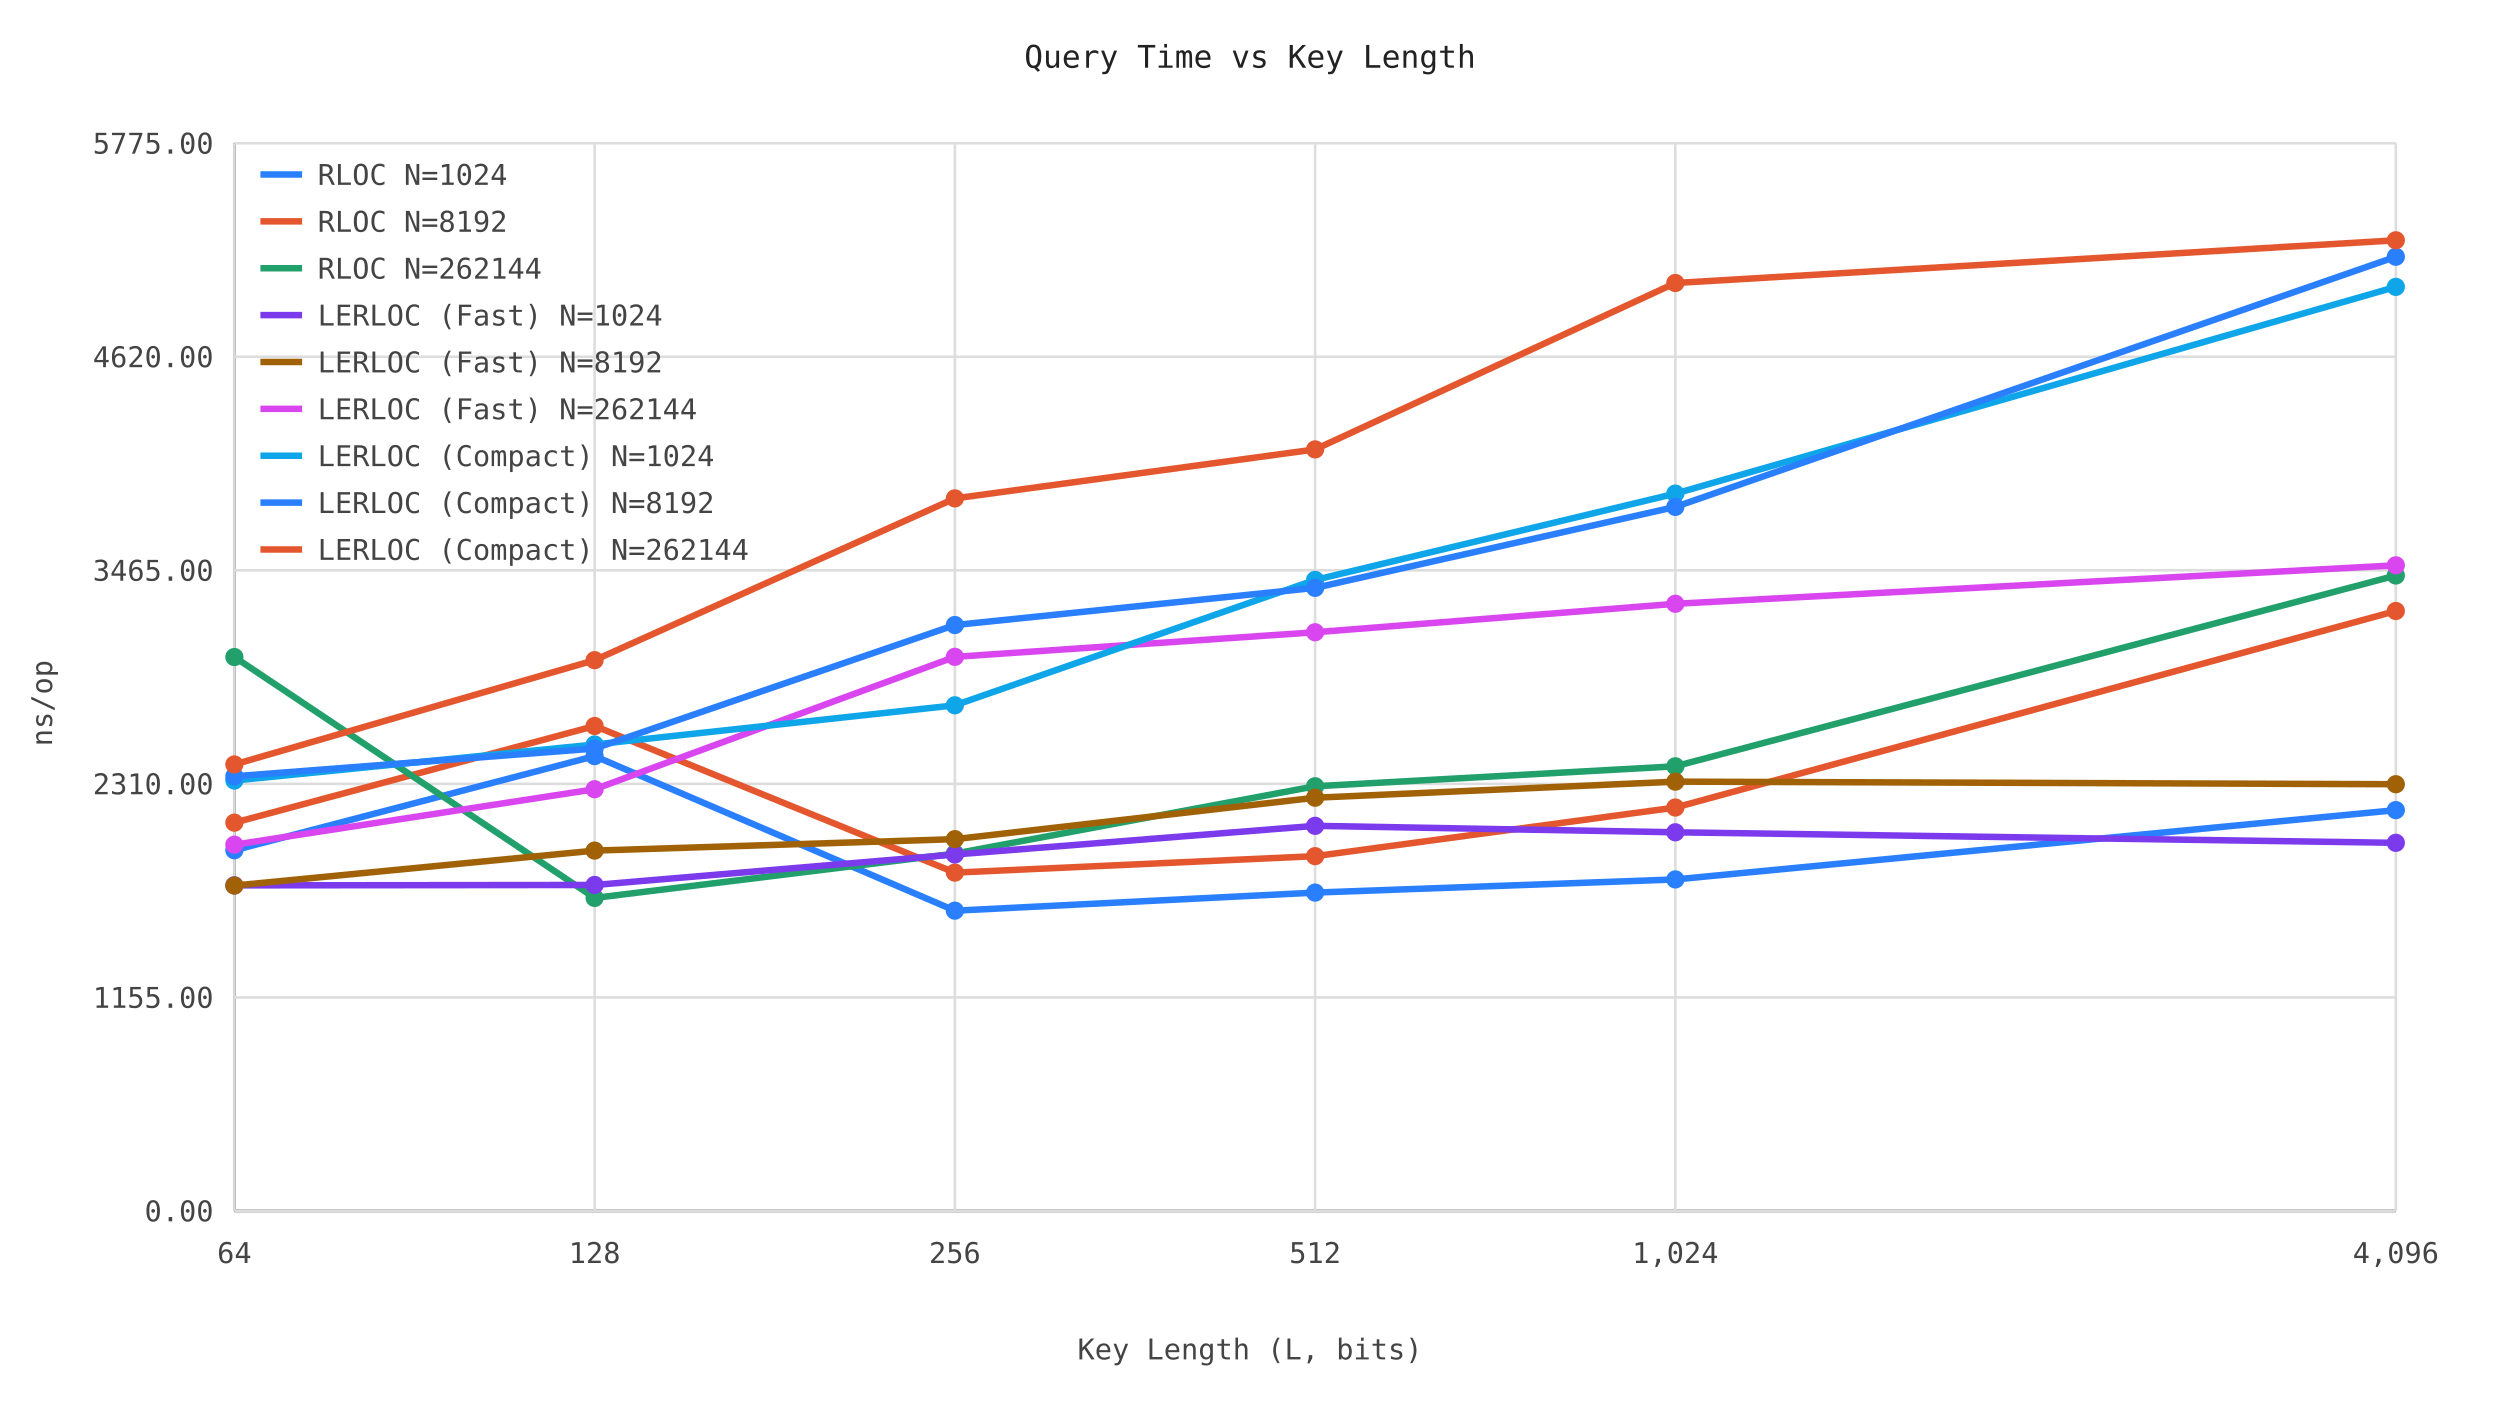
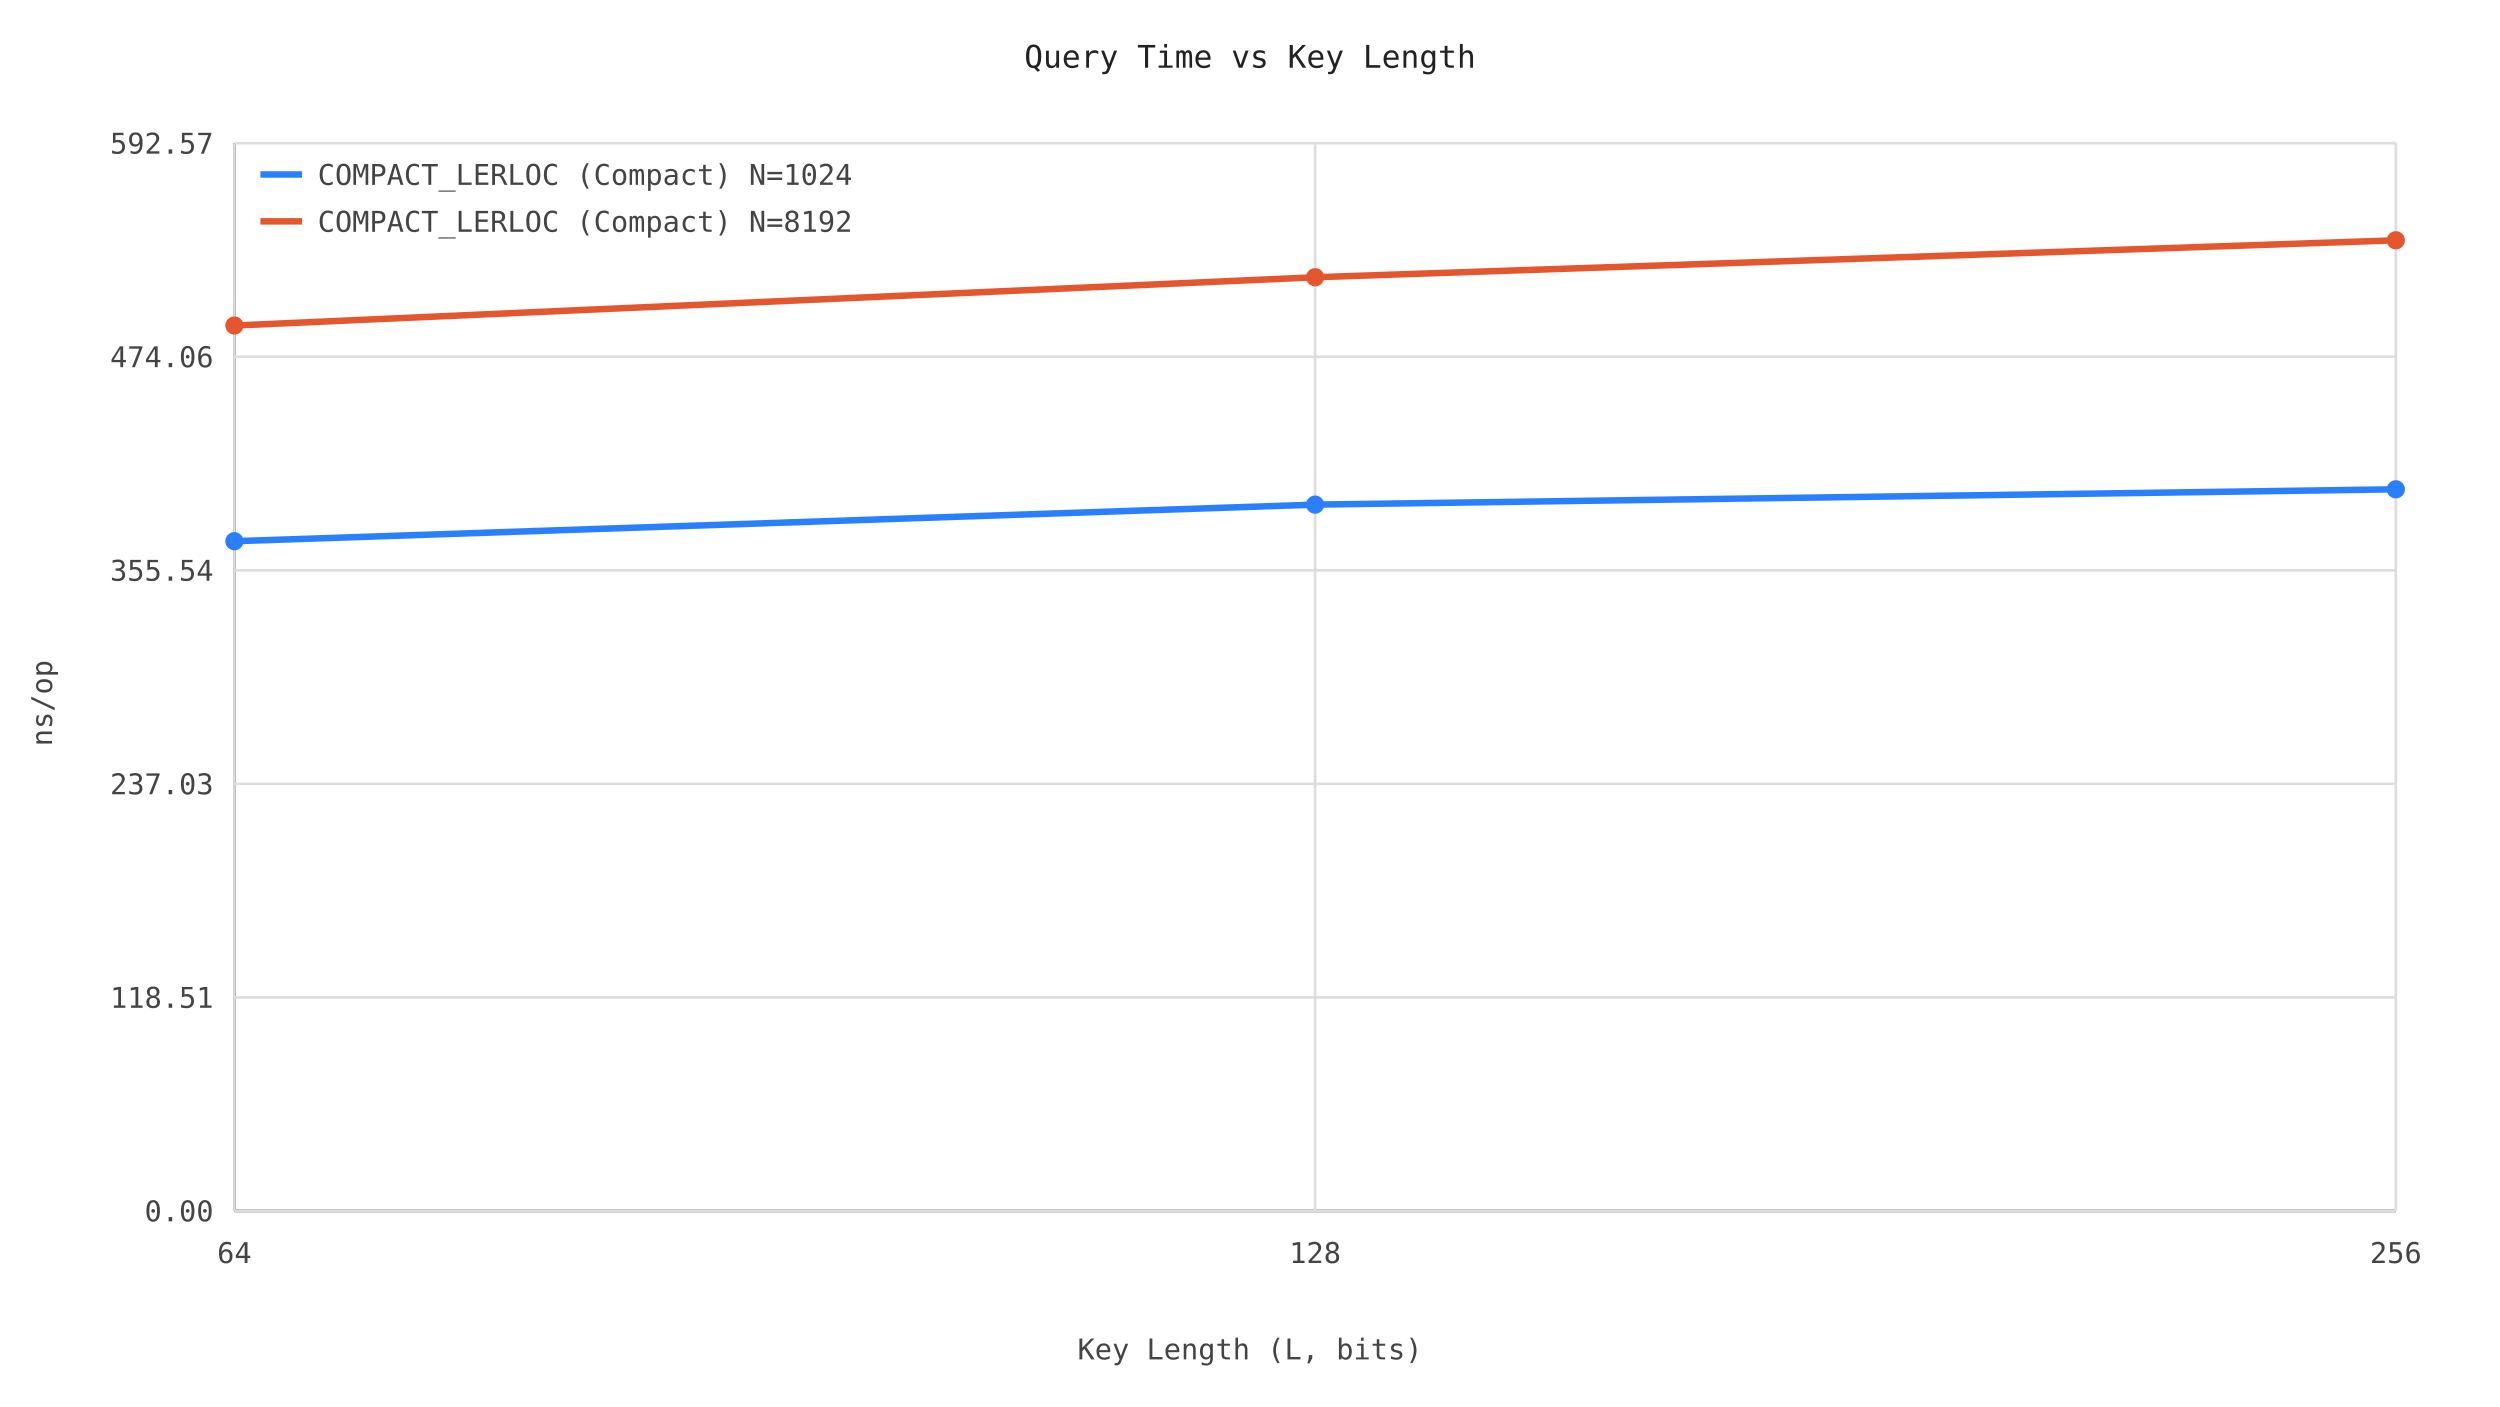
<svg xmlns="http://www.w3.org/2000/svg" width="960.0" height="540.0" viewBox="0 0 960.0 540.0">
  <style>text{font-family:Menlo,Monaco,monospace;font-size:12px;fill:#222} .axis{stroke:#333;stroke-width:1} .grid{stroke:#ddd;stroke-width:1} .label{font-size:11px;fill:#444}</style>
  <text x="480.0" y="26" text-anchor="middle">Query Time vs Key Length</text>
  <line class="axis" x1="90.0" y1="465.0" x2="920.0" y2="465.0" />
  <line class="axis" x1="90.0" y1="55.0" x2="90.0" y2="465.0" />
  <line class="grid" x1="90.0" y1="465.00" x2="920.0" y2="465.00" />
  <text class="label" x="82.0" y="469.00" text-anchor="end">0.00</text>
  <line class="grid" x1="90.0" y1="383.00" x2="920.0" y2="383.00" />
-   <text class="label" x="82.0" y="387.00" text-anchor="end">1155.00</text>
+   <text class="label" x="82.0" y="387.00" text-anchor="end">118.51</text>
  <line class="grid" x1="90.0" y1="301.00" x2="920.0" y2="301.00" />
-   <text class="label" x="82.0" y="305.00" text-anchor="end">2310.00</text>
+   <text class="label" x="82.0" y="305.00" text-anchor="end">237.03</text>
  <line class="grid" x1="90.0" y1="219.00" x2="920.0" y2="219.00" />
-   <text class="label" x="82.0" y="223.00" text-anchor="end">3465.00</text>
+   <text class="label" x="82.0" y="223.00" text-anchor="end">355.54</text>
  <line class="grid" x1="90.0" y1="137.00" x2="920.0" y2="137.00" />
-   <text class="label" x="82.0" y="141.00" text-anchor="end">4620.00</text>
+   <text class="label" x="82.0" y="141.00" text-anchor="end">474.06</text>
  <line class="grid" x1="90.0" y1="55.00" x2="920.0" y2="55.00" />
-   <text class="label" x="82.0" y="59.00" text-anchor="end">5775.00</text>
+   <text class="label" x="82.0" y="59.00" text-anchor="end">592.57</text>
  <line class="grid" x1="90.00" y1="55.0" x2="90.00" y2="465.0" />
  <text class="label" x="90.00" y="485.0" text-anchor="middle">64</text>
-   <line class="grid" x1="228.33" y1="55.0" x2="228.33" y2="465.0" />
-   <text class="label" x="228.33" y="485.0" text-anchor="middle">128</text>
-   <line class="grid" x1="366.67" y1="55.0" x2="366.67" y2="465.0" />
-   <text class="label" x="366.67" y="485.0" text-anchor="middle">256</text>
  <line class="grid" x1="505.00" y1="55.0" x2="505.00" y2="465.0" />
-   <text class="label" x="505.00" y="485.0" text-anchor="middle">512</text>
-   <line class="grid" x1="643.33" y1="55.0" x2="643.33" y2="465.0" />
-   <text class="label" x="643.33" y="485.0" text-anchor="middle">1,024</text>
+   <text class="label" x="505.00" y="485.0" text-anchor="middle">128</text>
  <line class="grid" x1="920.00" y1="55.0" x2="920.00" y2="465.0" />
-   <text class="label" x="920.00" y="485.0" text-anchor="middle">4,096</text>
-   <polyline fill="none" stroke="#2a7fff" stroke-width="2.5" points="90.00,326.49 228.33,290.35 366.67,349.70 505.00,342.75 643.33,337.70 920.00,311.08" />
-   <circle cx="90.00" cy="326.49" r="3.5" fill="#2a7fff" />
-   <circle cx="228.33" cy="290.35" r="3.5" fill="#2a7fff" />
-   <circle cx="366.67" cy="349.70" r="3.5" fill="#2a7fff" />
-   <circle cx="505.00" cy="342.75" r="3.5" fill="#2a7fff" />
-   <circle cx="643.33" cy="337.70" r="3.5" fill="#2a7fff" />
-   <circle cx="920.00" cy="311.08" r="3.5" fill="#2a7fff" />
+   <text class="label" x="920.00" y="485.0" text-anchor="middle">256</text>
+   <polyline fill="none" stroke="#2a7fff" stroke-width="2.5" points="90.00,207.82 505.00,193.77 920.00,187.89" />
+   <circle cx="90.00" cy="207.82" r="3.5" fill="#2a7fff" />
+   <circle cx="505.00" cy="193.77" r="3.5" fill="#2a7fff" />
+   <circle cx="920.00" cy="187.89" r="3.5" fill="#2a7fff" />
  <line x1="100.0" y1="67.0" x2="116.0" y2="67.0" stroke="#2a7fff" stroke-width="2.5" />
-   <text class="label" x="122.0" y="71.0">RLOC N=1024</text>
-   <polyline fill="none" stroke="#e4572e" stroke-width="2.5" points="90.00,315.91 228.33,278.78 366.67,335.08 505.00,328.76 643.33,310.09 920.00,234.62" />
-   <circle cx="90.00" cy="315.91" r="3.5" fill="#e4572e" />
-   <circle cx="228.33" cy="278.78" r="3.5" fill="#e4572e" />
-   <circle cx="366.67" cy="335.08" r="3.5" fill="#e4572e" />
-   <circle cx="505.00" cy="328.76" r="3.5" fill="#e4572e" />
-   <circle cx="643.33" cy="310.09" r="3.5" fill="#e4572e" />
-   <circle cx="920.00" cy="234.62" r="3.5" fill="#e4572e" />
+   <text class="label" x="122.0" y="71.0">COMPACT_LERLOC (Compact) N=1024</text>
+   <polyline fill="none" stroke="#e4572e" stroke-width="2.5" points="90.00,125.00 505.00,106.46 920.00,92.27" />
+   <circle cx="90.00" cy="125.00" r="3.5" fill="#e4572e" />
+   <circle cx="505.00" cy="106.46" r="3.5" fill="#e4572e" />
+   <circle cx="920.00" cy="92.27" r="3.5" fill="#e4572e" />
  <line x1="100.0" y1="85.0" x2="116.0" y2="85.0" stroke="#e4572e" stroke-width="2.5" />
-   <text class="label" x="122.0" y="89.0">RLOC N=8192</text>
-   <polyline fill="none" stroke="#22a06b" stroke-width="2.5" points="90.00,252.30 228.33,344.80 366.67,327.77 505.00,301.92 643.33,294.26 920.00,220.99" />
-   <circle cx="90.00" cy="252.30" r="3.5" fill="#22a06b" />
-   <circle cx="228.33" cy="344.80" r="3.5" fill="#22a06b" />
-   <circle cx="366.67" cy="327.77" r="3.5" fill="#22a06b" />
-   <circle cx="505.00" cy="301.92" r="3.5" fill="#22a06b" />
-   <circle cx="643.33" cy="294.26" r="3.5" fill="#22a06b" />
-   <circle cx="920.00" cy="220.99" r="3.5" fill="#22a06b" />
-   <line x1="100.0" y1="103.0" x2="116.0" y2="103.0" stroke="#22a06b" stroke-width="2.5" />
-   <text class="label" x="122.0" y="107.0">RLOC N=262144</text>
-   <polyline fill="none" stroke="#7c3aed" stroke-width="2.5" points="90.00,339.98 228.33,339.83 366.67,328.12 505.00,317.12 643.33,319.60 920.00,323.65" />
-   <circle cx="90.00" cy="339.98" r="3.5" fill="#7c3aed" />
-   <circle cx="228.33" cy="339.83" r="3.5" fill="#7c3aed" />
-   <circle cx="366.67" cy="328.12" r="3.5" fill="#7c3aed" />
-   <circle cx="505.00" cy="317.12" r="3.5" fill="#7c3aed" />
-   <circle cx="643.33" cy="319.60" r="3.5" fill="#7c3aed" />
-   <circle cx="920.00" cy="323.65" r="3.5" fill="#7c3aed" />
-   <line x1="100.0" y1="121.0" x2="116.0" y2="121.0" stroke="#7c3aed" stroke-width="2.5" />
-   <text class="label" x="122.0" y="125.0">LERLOC (Fast) N=1024</text>
-   <polyline fill="none" stroke="#a16207" stroke-width="2.5" points="90.00,340.05 228.33,326.63 366.67,322.23 505.00,306.32 643.33,300.15 920.00,301.14" />
-   <circle cx="90.00" cy="340.05" r="3.5" fill="#a16207" />
-   <circle cx="228.33" cy="326.63" r="3.5" fill="#a16207" />
-   <circle cx="366.67" cy="322.23" r="3.5" fill="#a16207" />
-   <circle cx="505.00" cy="306.32" r="3.5" fill="#a16207" />
-   <circle cx="643.33" cy="300.15" r="3.5" fill="#a16207" />
-   <circle cx="920.00" cy="301.14" r="3.5" fill="#a16207" />
-   <line x1="100.0" y1="139.0" x2="116.0" y2="139.0" stroke="#a16207" stroke-width="2.5" />
-   <text class="label" x="122.0" y="143.0">LERLOC (Fast) N=8192</text>
-   <polyline fill="none" stroke="#d946ef" stroke-width="2.5" points="90.00,324.36 228.33,303.06 366.67,252.23 505.00,242.78 643.33,231.85 920.00,217.08" />
-   <circle cx="90.00" cy="324.36" r="3.5" fill="#d946ef" />
-   <circle cx="228.33" cy="303.06" r="3.5" fill="#d946ef" />
-   <circle cx="366.67" cy="252.23" r="3.5" fill="#d946ef" />
-   <circle cx="505.00" cy="242.78" r="3.5" fill="#d946ef" />
-   <circle cx="643.33" cy="231.85" r="3.5" fill="#d946ef" />
-   <circle cx="920.00" cy="217.08" r="3.5" fill="#d946ef" />
-   <line x1="100.0" y1="157.0" x2="116.0" y2="157.0" stroke="#d946ef" stroke-width="2.5" />
-   <text class="label" x="122.0" y="161.0">LERLOC (Fast) N=262144</text>
-   <polyline fill="none" stroke="#0ea5e9" stroke-width="2.5" points="90.00,299.72 228.33,285.88 366.67,270.83 505.00,222.69 643.33,189.54 920.00,110.16" />
-   <circle cx="90.00" cy="299.72" r="3.5" fill="#0ea5e9" />
-   <circle cx="228.33" cy="285.88" r="3.5" fill="#0ea5e9" />
-   <circle cx="366.67" cy="270.83" r="3.5" fill="#0ea5e9" />
-   <circle cx="505.00" cy="222.69" r="3.5" fill="#0ea5e9" />
-   <circle cx="643.33" cy="189.54" r="3.5" fill="#0ea5e9" />
-   <circle cx="920.00" cy="110.16" r="3.5" fill="#0ea5e9" />
-   <line x1="100.0" y1="175.0" x2="116.0" y2="175.0" stroke="#0ea5e9" stroke-width="2.5" />
-   <text class="label" x="122.0" y="179.0">LERLOC (Compact) N=1024</text>
-   <polyline fill="none" stroke="#2a7fff" stroke-width="2.5" points="90.00,298.09 228.33,287.44 366.67,240.01 505.00,225.74 643.33,194.65 920.00,98.59" />
-   <circle cx="90.00" cy="298.09" r="3.5" fill="#2a7fff" />
-   <circle cx="228.33" cy="287.44" r="3.5" fill="#2a7fff" />
-   <circle cx="366.67" cy="240.01" r="3.5" fill="#2a7fff" />
-   <circle cx="505.00" cy="225.74" r="3.5" fill="#2a7fff" />
-   <circle cx="643.33" cy="194.65" r="3.5" fill="#2a7fff" />
-   <circle cx="920.00" cy="98.59" r="3.5" fill="#2a7fff" />
-   <line x1="100.0" y1="193.0" x2="116.0" y2="193.0" stroke="#2a7fff" stroke-width="2.5" />
-   <text class="label" x="122.0" y="197.0">LERLOC (Compact) N=8192</text>
-   <polyline fill="none" stroke="#e4572e" stroke-width="2.5" points="90.00,293.55 228.33,253.50 366.67,191.38 505.00,172.57 643.33,108.67 920.00,92.27" />
-   <circle cx="90.00" cy="293.55" r="3.5" fill="#e4572e" />
-   <circle cx="228.33" cy="253.50" r="3.5" fill="#e4572e" />
-   <circle cx="366.67" cy="191.38" r="3.5" fill="#e4572e" />
-   <circle cx="505.00" cy="172.57" r="3.5" fill="#e4572e" />
-   <circle cx="643.33" cy="108.67" r="3.5" fill="#e4572e" />
-   <circle cx="920.00" cy="92.27" r="3.5" fill="#e4572e" />
-   <line x1="100.0" y1="211.0" x2="116.0" y2="211.0" stroke="#e4572e" stroke-width="2.5" />
-   <text class="label" x="122.0" y="215.0">LERLOC (Compact) N=262144</text>
+   <text class="label" x="122.0" y="89.0">COMPACT_LERLOC (Compact) N=8192</text>
  <text class="label" x="480.0" y="522.0" text-anchor="middle">Key Length (L, bits)</text>
  <text class="label" transform="translate(20,270.0) rotate(-90)" text-anchor="middle">ns/op</text>
</svg>
